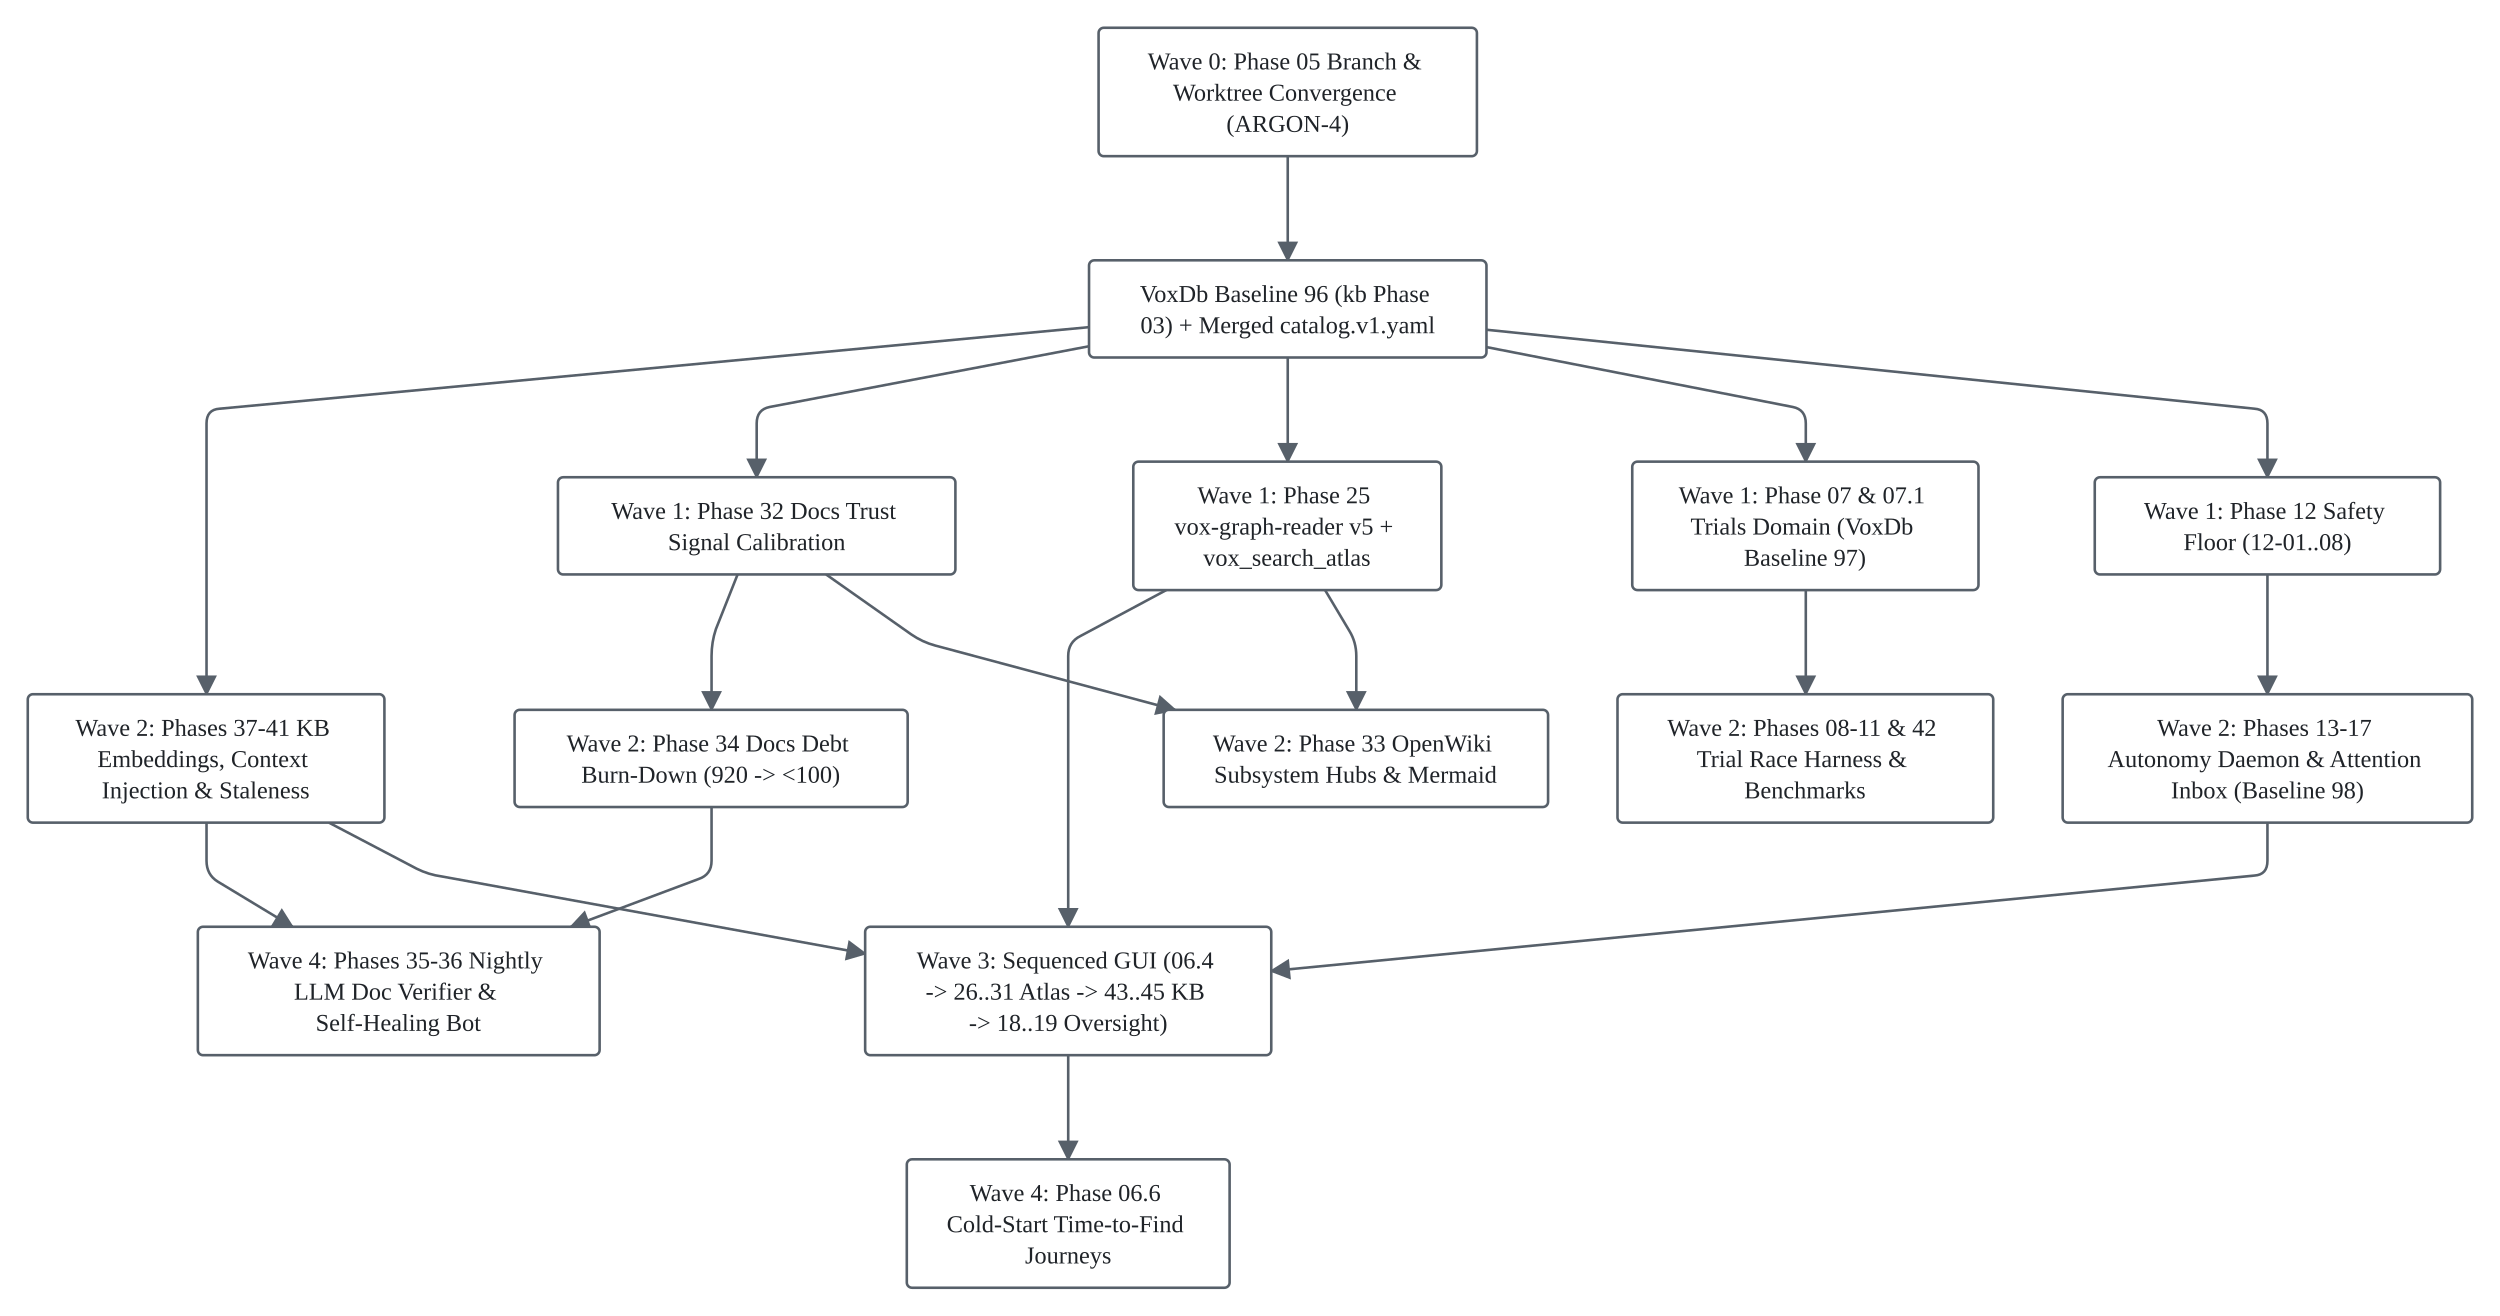
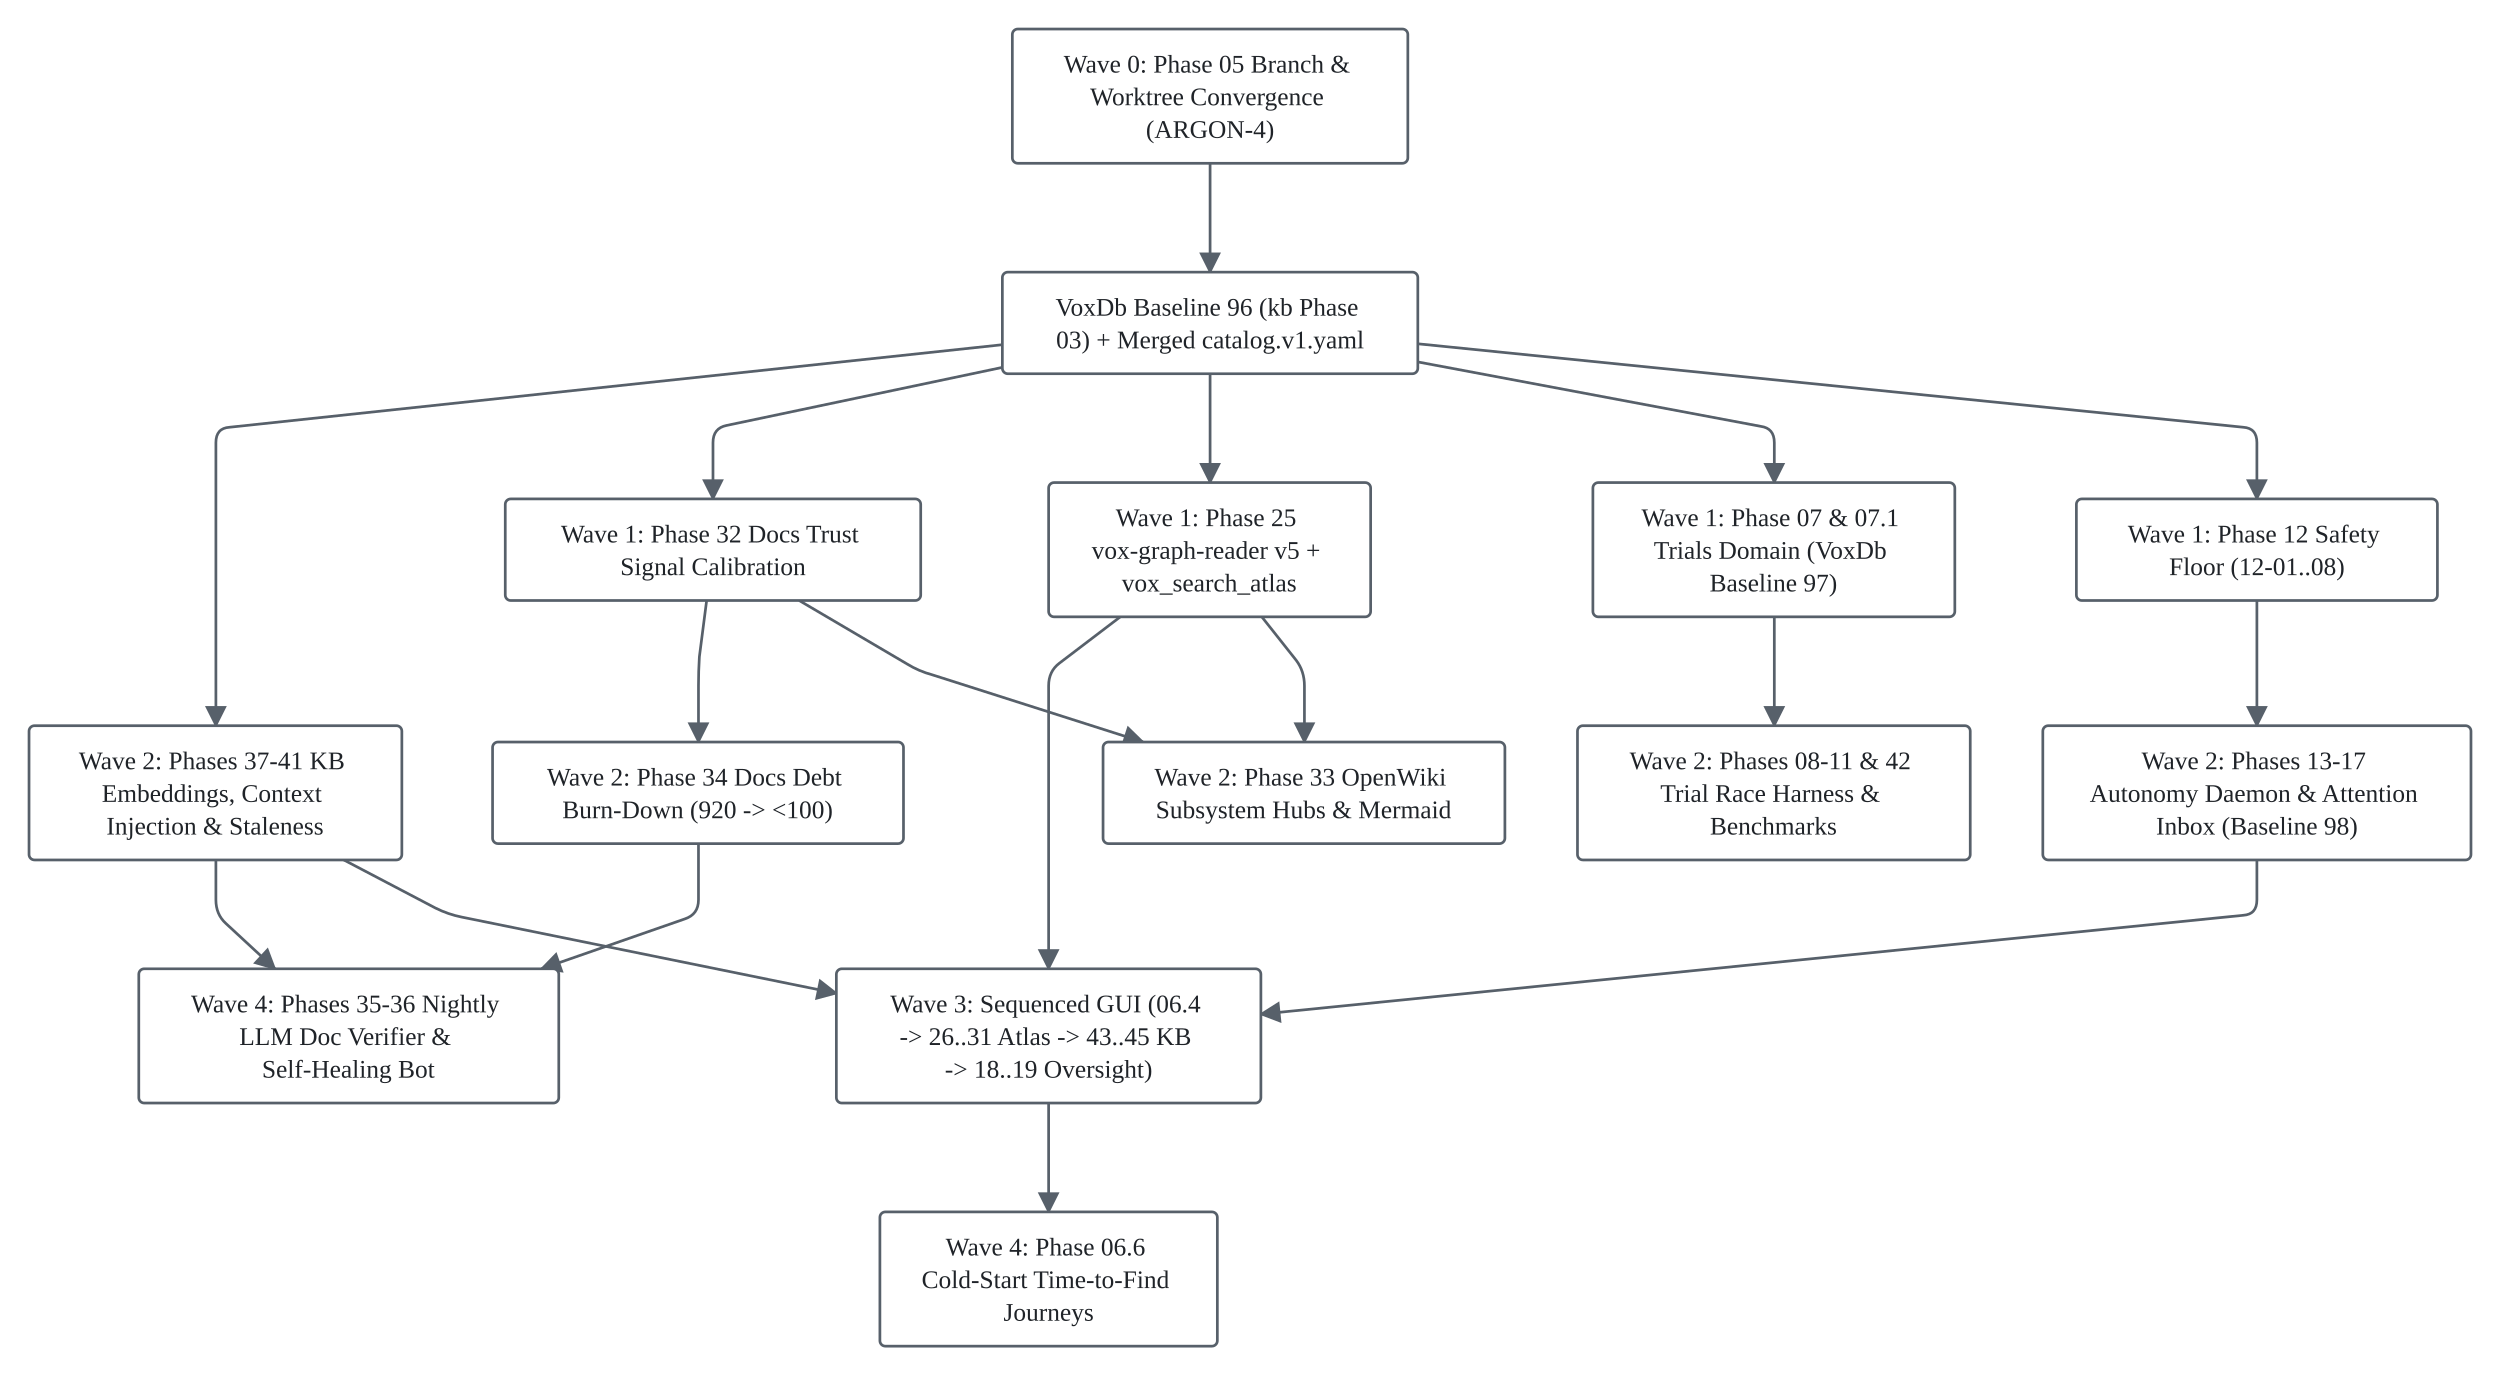
- <svg xmlns="http://www.w3.org/2000/svg" viewBox="0 0 1440.5 758" role="img" aria-labelledby="vd-title vd-desc" class="vd-diagram" style="font-family:var(--vd-font,system-ui,sans-serif);font-size:14px">
+ <svg xmlns="http://www.w3.org/2000/svg" viewBox="0 0 1378 758" role="img" aria-labelledby="vd-title vd-desc" class="vd-diagram" style="font-family:var(--vd-font,system-ui,sans-serif);font-size:14px">
  <defs>
    <marker id="vd-arrow" viewBox="0 0 10 10" refX="9" refY="5" markerWidth="8" markerHeight="8" orient="auto">
      <path d="M0 0L10 5L0 10z" style="fill:var(--vd-edge,#57606a)" />
    </marker>
  </defs>
  <g class="vd-edges" style="fill:none;stroke:var(--vd-edge,#57606a);stroke-width:1.5">
-     <path class="vd-edge" d="M742 90L742 120L742 150" marker-end="url(#vd-arrow)" />
-     <path class="vd-edge" d="M856.5 190L1299 235.5Q1306.5 236 1306.5 244L1306.5 275" marker-end="url(#vd-arrow)" />
-     <path class="vd-edge" d="M856.5 200L1033 234.5Q1040.5 236 1040.5 244L1040.5 266" marker-end="url(#vd-arrow)" />
-     <path class="vd-edge" d="M742 206L742 236L742 266" marker-end="url(#vd-arrow)" />
-     <path class="vd-edge" d="M627.5 199.5L443.5 234.5Q436 236 436 244L436 275" marker-end="url(#vd-arrow)" />
-     <path class="vd-edge" d="M763.5 340L777.5 363.5Q781.5 370 781.5 378L781.5 409" marker-end="url(#vd-arrow)" />
-     <path class="vd-edge" d="M476 331L525 365.5Q531.5 370 539 372L677 409" marker-end="url(#vd-arrow)" />
-     <path class="vd-edge" d="M425 331L412.5 362.5Q410 370 410 378L410 409" marker-end="url(#vd-arrow)" />
-     <path class="vd-edge" d="M1306.5 331L1306.5 370L1306.5 400" marker-end="url(#vd-arrow)" />
-     <path class="vd-edge" d="M1040.5 340L1040.5 370L1040.5 400" marker-end="url(#vd-arrow)" />
-     <path class="vd-edge" d="M627.5 188.5L126.5 235.5Q119 236 119 244L119 303L119 370L119 400" marker-end="url(#vd-arrow)" />
-     <path class="vd-edge" d="M672 340L622.5 366.5Q615.5 370 615.5 378L615.5 437L615.5 504L615.5 534" marker-end="url(#vd-arrow)" />
-     <path class="vd-edge" d="M1306.5 474L1306.5 496Q1306.5 504 1299 504.5L732.5 559.5" marker-end="url(#vd-arrow)" />
-     <path class="vd-edge" d="M189.5 474L240 500.5Q247 504 254.5 505L498.5 549.5" marker-end="url(#vd-arrow)" />
-     <path class="vd-edge" d="M410 465L410 496Q410 504 402.5 506.5L329 534" marker-end="url(#vd-arrow)" />
-     <path class="vd-edge" d="M119 474L119 496Q119 504 125.5 508L168.5 534" marker-end="url(#vd-arrow)" />
-     <path class="vd-edge" d="M615.5 608L615.5 638L615.5 668" marker-end="url(#vd-arrow)" />
+     <path class="vd-edge" d="M667 90L667 120L667 150" marker-end="url(#vd-arrow)" />
+     <path class="vd-edge" d="M781.5 189.5L1236.5 235.5Q1244 236 1244 244L1244 275" marker-end="url(#vd-arrow)" />
+     <path class="vd-edge" d="M781.5 199.5L970.5 235Q978 236 978 244L978 266" marker-end="url(#vd-arrow)" />
+     <path class="vd-edge" d="M667 206L667 236L667 266" marker-end="url(#vd-arrow)" />
+     <path class="vd-edge" d="M552.5 202.5L400.5 234.5Q393 236 393 244L393 275" marker-end="url(#vd-arrow)" />
+     <path class="vd-edge" d="M695.5 340L714.5 364Q719 370 719 378L719 409" marker-end="url(#vd-arrow)" />
+     <path class="vd-edge" d="M440.5 331L500 366Q506.5 370 514 372L630 409" marker-end="url(#vd-arrow)" />
+     <path class="vd-edge" d="M389.5 331L385.5 362Q385 370 385 378L385 409" marker-end="url(#vd-arrow)" />
+     <path class="vd-edge" d="M1244 331L1244 370L1244 400" marker-end="url(#vd-arrow)" />
+     <path class="vd-edge" d="M978 340L978 370L978 400" marker-end="url(#vd-arrow)" />
+     <path class="vd-edge" d="M552.5 190L126.5 235.5Q119 236 119 244L119 303L119 370L119 400" marker-end="url(#vd-arrow)" />
+     <path class="vd-edge" d="M617.5 340L584 365.5Q578 370 578 378L578 437L578 504L578 534" marker-end="url(#vd-arrow)" />
+     <path class="vd-edge" d="M1244 474L1244 496Q1244 504 1236.5 504.5L695 559" marker-end="url(#vd-arrow)" />
+     <path class="vd-edge" d="M189.5 474L240 500.5Q247 504 254.5 505.5L461 547.5" marker-end="url(#vd-arrow)" />
+     <path class="vd-edge" d="M385 465L385 496Q385 504 377.5 506.5L298.5 534" marker-end="url(#vd-arrow)" />
+     <path class="vd-edge" d="M119 474L119 496Q119 504 124.5 509L151.5 534" marker-end="url(#vd-arrow)" />
+     <path class="vd-edge" d="M578 608L578 638L578 668" marker-end="url(#vd-arrow)" />
  </g>
  <g class="vd-nodes">
    <g class="vd-node">
-       <rect class="vd-node-shape" x="633" y="16" width="218" height="74" rx="3" style="fill:var(--vd-node-fill,#fff);stroke:var(--vd-node-stroke,#57606a);stroke-width:1.5" />
-       <text class="vd-label" x="742" y="40" text-anchor="middle" style="fill:var(--vd-text,#1f2328);stroke:none">
-         <tspan x="742" dy="0">Wave 0: Phase 05 Branch &amp;</tspan>
-         <tspan x="742" dy="18">Worktree Convergence</tspan>
-         <tspan x="742" dy="18">(ARGON-4)</tspan>
+       <rect class="vd-node-shape" x="558" y="16" width="218" height="74" rx="3" style="fill:var(--vd-node-fill,#fff);stroke:var(--vd-node-stroke,#57606a);stroke-width:1.5" />
+       <text class="vd-label" x="667" y="40" text-anchor="middle" style="fill:var(--vd-text,#1f2328);stroke:none">
+         <tspan x="667" dy="0">Wave 0: Phase 05 Branch &amp;</tspan>
+         <tspan x="667" dy="18">Worktree Convergence</tspan>
+         <tspan x="667" dy="18">(ARGON-4)</tspan>
      </text>
    </g>
    <g class="vd-node">
-       <rect class="vd-node-shape" x="627.5" y="150" width="229" height="56" rx="3" style="fill:var(--vd-node-fill,#fff);stroke:var(--vd-node-stroke,#57606a);stroke-width:1.5" />
-       <text class="vd-label" x="742" y="174" text-anchor="middle" style="fill:var(--vd-text,#1f2328);stroke:none">
-         <tspan x="742" dy="0">VoxDb Baseline 96 (kb Phase</tspan>
-         <tspan x="742" dy="18">03) + Merged catalog.v1.yaml</tspan>
+       <rect class="vd-node-shape" x="552.5" y="150" width="229" height="56" rx="3" style="fill:var(--vd-node-fill,#fff);stroke:var(--vd-node-stroke,#57606a);stroke-width:1.5" />
+       <text class="vd-label" x="667" y="174" text-anchor="middle" style="fill:var(--vd-text,#1f2328);stroke:none">
+         <tspan x="667" dy="0">VoxDb Baseline 96 (kb Phase</tspan>
+         <tspan x="667" dy="18">03) + Merged catalog.v1.yaml</tspan>
      </text>
    </g>
    <g class="vd-node">
-       <rect class="vd-node-shape" x="1207" y="275" width="199" height="56" rx="3" style="fill:var(--vd-node-fill,#fff);stroke:var(--vd-node-stroke,#57606a);stroke-width:1.5" />
-       <text class="vd-label" x="1306.5" y="299" text-anchor="middle" style="fill:var(--vd-text,#1f2328);stroke:none">
-         <tspan x="1306.5" dy="0">Wave 1: Phase 12 Safety</tspan>
-         <tspan x="1306.5" dy="18">Floor (12-01..08)</tspan>
+       <rect class="vd-node-shape" x="1144.5" y="275" width="199" height="56" rx="3" style="fill:var(--vd-node-fill,#fff);stroke:var(--vd-node-stroke,#57606a);stroke-width:1.5" />
+       <text class="vd-label" x="1244" y="299" text-anchor="middle" style="fill:var(--vd-text,#1f2328);stroke:none">
+         <tspan x="1244" dy="0">Wave 1: Phase 12 Safety</tspan>
+         <tspan x="1244" dy="18">Floor (12-01..08)</tspan>
      </text>
    </g>
    <g class="vd-node">
-       <rect class="vd-node-shape" x="940.5" y="266" width="199.5" height="74" rx="3" style="fill:var(--vd-node-fill,#fff);stroke:var(--vd-node-stroke,#57606a);stroke-width:1.5" />
-       <text class="vd-label" x="1040" y="290" text-anchor="middle" style="fill:var(--vd-text,#1f2328);stroke:none">
-         <tspan x="1040" dy="0">Wave 1: Phase 07 &amp; 07.1</tspan>
-         <tspan x="1040" dy="18">Trials Domain (VoxDb</tspan>
-         <tspan x="1040" dy="18">Baseline 97)</tspan>
+       <rect class="vd-node-shape" x="878" y="266" width="199.5" height="74" rx="3" style="fill:var(--vd-node-fill,#fff);stroke:var(--vd-node-stroke,#57606a);stroke-width:1.5" />
+       <text class="vd-label" x="977.5" y="290" text-anchor="middle" style="fill:var(--vd-text,#1f2328);stroke:none">
+         <tspan x="977.5" dy="0">Wave 1: Phase 07 &amp; 07.1</tspan>
+         <tspan x="977.5" dy="18">Trials Domain (VoxDb</tspan>
+         <tspan x="977.5" dy="18">Baseline 97)</tspan>
      </text>
    </g>
    <g class="vd-node">
-       <rect class="vd-node-shape" x="653" y="266" width="177.5" height="74" rx="3" style="fill:var(--vd-node-fill,#fff);stroke:var(--vd-node-stroke,#57606a);stroke-width:1.5" />
-       <text class="vd-label" x="741.5" y="290" text-anchor="middle" style="fill:var(--vd-text,#1f2328);stroke:none">
-         <tspan x="741.5" dy="0">Wave 1: Phase 25</tspan>
-         <tspan x="741.5" dy="18">vox-graph-reader v5 +</tspan>
-         <tspan x="741.5" dy="18">vox_search_atlas</tspan>
+       <rect class="vd-node-shape" x="578" y="266" width="177.5" height="74" rx="3" style="fill:var(--vd-node-fill,#fff);stroke:var(--vd-node-stroke,#57606a);stroke-width:1.5" />
+       <text class="vd-label" x="666.5" y="290" text-anchor="middle" style="fill:var(--vd-text,#1f2328);stroke:none">
+         <tspan x="666.5" dy="0">Wave 1: Phase 25</tspan>
+         <tspan x="666.5" dy="18">vox-graph-reader v5 +</tspan>
+         <tspan x="666.5" dy="18">vox_search_atlas</tspan>
      </text>
    </g>
    <g class="vd-node">
-       <rect class="vd-node-shape" x="321.5" y="275" width="229" height="56" rx="3" style="fill:var(--vd-node-fill,#fff);stroke:var(--vd-node-stroke,#57606a);stroke-width:1.5" />
-       <text class="vd-label" x="436" y="299" text-anchor="middle" style="fill:var(--vd-text,#1f2328);stroke:none">
-         <tspan x="436" dy="0">Wave 1: Phase 32 Docs Trust</tspan>
-         <tspan x="436" dy="18">Signal Calibration</tspan>
+       <rect class="vd-node-shape" x="278.5" y="275" width="229" height="56" rx="3" style="fill:var(--vd-node-fill,#fff);stroke:var(--vd-node-stroke,#57606a);stroke-width:1.5" />
+       <text class="vd-label" x="393" y="299" text-anchor="middle" style="fill:var(--vd-text,#1f2328);stroke:none">
+         <tspan x="393" dy="0">Wave 1: Phase 32 Docs Trust</tspan>
+         <tspan x="393" dy="18">Signal Calibration</tspan>
      </text>
    </g>
    <g class="vd-node">
-       <rect class="vd-node-shape" x="670.5" y="409" width="221.5" height="56" rx="3" style="fill:var(--vd-node-fill,#fff);stroke:var(--vd-node-stroke,#57606a);stroke-width:1.5" />
-       <text class="vd-label" x="781" y="433" text-anchor="middle" style="fill:var(--vd-text,#1f2328);stroke:none">
-         <tspan x="781" dy="0">Wave 2: Phase 33 OpenWiki</tspan>
-         <tspan x="781" dy="18">Subsystem Hubs &amp; Mermaid</tspan>
+       <rect class="vd-node-shape" x="608" y="409" width="221.5" height="56" rx="3" style="fill:var(--vd-node-fill,#fff);stroke:var(--vd-node-stroke,#57606a);stroke-width:1.5" />
+       <text class="vd-label" x="718.5" y="433" text-anchor="middle" style="fill:var(--vd-text,#1f2328);stroke:none">
+         <tspan x="718.5" dy="0">Wave 2: Phase 33 OpenWiki</tspan>
+         <tspan x="718.5" dy="18">Subsystem Hubs &amp; Mermaid</tspan>
      </text>
    </g>
    <g class="vd-node">
-       <rect class="vd-node-shape" x="296.5" y="409" width="226.5" height="56" rx="3" style="fill:var(--vd-node-fill,#fff);stroke:var(--vd-node-stroke,#57606a);stroke-width:1.5" />
-       <text class="vd-label" x="409.5" y="433" text-anchor="middle" style="fill:var(--vd-text,#1f2328);stroke:none">
-         <tspan x="409.5" dy="0">Wave 2: Phase 34 Docs Debt</tspan>
-         <tspan x="409.5" dy="18">Burn-Down (920 -&gt; &lt;100)</tspan>
+       <rect class="vd-node-shape" x="271.5" y="409" width="226.5" height="56" rx="3" style="fill:var(--vd-node-fill,#fff);stroke:var(--vd-node-stroke,#57606a);stroke-width:1.5" />
+       <text class="vd-label" x="384.5" y="433" text-anchor="middle" style="fill:var(--vd-text,#1f2328);stroke:none">
+         <tspan x="384.5" dy="0">Wave 2: Phase 34 Docs Debt</tspan>
+         <tspan x="384.5" dy="18">Burn-Down (920 -&gt; &lt;100)</tspan>
      </text>
    </g>
    <g class="vd-node">
-       <rect class="vd-node-shape" x="1188.5" y="400" width="236" height="74" rx="3" style="fill:var(--vd-node-fill,#fff);stroke:var(--vd-node-stroke,#57606a);stroke-width:1.5" />
-       <text class="vd-label" x="1306.5" y="424" text-anchor="middle" style="fill:var(--vd-text,#1f2328);stroke:none">
-         <tspan x="1306.5" dy="0">Wave 2: Phases 13-17</tspan>
-         <tspan x="1306.5" dy="18">Autonomy Daemon &amp; Attention</tspan>
-         <tspan x="1306.5" dy="18">Inbox (Baseline 98)</tspan>
+       <rect class="vd-node-shape" x="1126" y="400" width="236" height="74" rx="3" style="fill:var(--vd-node-fill,#fff);stroke:var(--vd-node-stroke,#57606a);stroke-width:1.5" />
+       <text class="vd-label" x="1244" y="424" text-anchor="middle" style="fill:var(--vd-text,#1f2328);stroke:none">
+         <tspan x="1244" dy="0">Wave 2: Phases 13-17</tspan>
+         <tspan x="1244" dy="18">Autonomy Daemon &amp; Attention</tspan>
+         <tspan x="1244" dy="18">Inbox (Baseline 98)</tspan>
      </text>
    </g>
    <g class="vd-node">
-       <rect class="vd-node-shape" x="932" y="400" width="216.5" height="74" rx="3" style="fill:var(--vd-node-fill,#fff);stroke:var(--vd-node-stroke,#57606a);stroke-width:1.5" />
-       <text class="vd-label" x="1040" y="424" text-anchor="middle" style="fill:var(--vd-text,#1f2328);stroke:none">
-         <tspan x="1040" dy="0">Wave 2: Phases 08-11 &amp; 42</tspan>
-         <tspan x="1040" dy="18">Trial Race Harness &amp;</tspan>
-         <tspan x="1040" dy="18">Benchmarks</tspan>
+       <rect class="vd-node-shape" x="869.5" y="400" width="216.5" height="74" rx="3" style="fill:var(--vd-node-fill,#fff);stroke:var(--vd-node-stroke,#57606a);stroke-width:1.5" />
+       <text class="vd-label" x="977.5" y="424" text-anchor="middle" style="fill:var(--vd-text,#1f2328);stroke:none">
+         <tspan x="977.5" dy="0">Wave 2: Phases 08-11 &amp; 42</tspan>
+         <tspan x="977.5" dy="18">Trial Race Harness &amp;</tspan>
+         <tspan x="977.5" dy="18">Benchmarks</tspan>
      </text>
    </g>
    <g class="vd-node">
      <rect class="vd-node-shape" x="16" y="400" width="205.5" height="74" rx="3" style="fill:var(--vd-node-fill,#fff);stroke:var(--vd-node-stroke,#57606a);stroke-width:1.5" />
      <text class="vd-label" x="118.5" y="424" text-anchor="middle" style="fill:var(--vd-text,#1f2328);stroke:none">
        <tspan x="118.5" dy="0">Wave 2: Phases 37-41 KB</tspan>
        <tspan x="118.5" dy="18">Embeddings, Context</tspan>
        <tspan x="118.5" dy="18">Injection &amp; Staleness</tspan>
      </text>
    </g>
    <g class="vd-node">
-       <rect class="vd-node-shape" x="498.5" y="534" width="234" height="74" rx="3" style="fill:var(--vd-node-fill,#fff);stroke:var(--vd-node-stroke,#57606a);stroke-width:1.5" />
-       <text class="vd-label" x="615.5" y="558" text-anchor="middle" style="fill:var(--vd-text,#1f2328);stroke:none">
-         <tspan x="615.5" dy="0">Wave 3: Sequenced GUI (06.4</tspan>
-         <tspan x="615.5" dy="18">-&gt; 26..31 Atlas -&gt; 43..45 KB</tspan>
-         <tspan x="615.5" dy="18">-&gt; 18..19 Oversight)</tspan>
+       <rect class="vd-node-shape" x="461" y="534" width="234" height="74" rx="3" style="fill:var(--vd-node-fill,#fff);stroke:var(--vd-node-stroke,#57606a);stroke-width:1.5" />
+       <text class="vd-label" x="578" y="558" text-anchor="middle" style="fill:var(--vd-text,#1f2328);stroke:none">
+         <tspan x="578" dy="0">Wave 3: Sequenced GUI (06.4</tspan>
+         <tspan x="578" dy="18">-&gt; 26..31 Atlas -&gt; 43..45 KB</tspan>
+         <tspan x="578" dy="18">-&gt; 18..19 Oversight)</tspan>
      </text>
    </g>
    <g class="vd-node">
-       <rect class="vd-node-shape" x="114" y="534" width="231.5" height="74" rx="3" style="fill:var(--vd-node-fill,#fff);stroke:var(--vd-node-stroke,#57606a);stroke-width:1.5" />
-       <text class="vd-label" x="229.5" y="558" text-anchor="middle" style="fill:var(--vd-text,#1f2328);stroke:none">
-         <tspan x="229.5" dy="0">Wave 4: Phases 35-36 Nightly</tspan>
-         <tspan x="229.5" dy="18">LLM Doc Verifier &amp;</tspan>
-         <tspan x="229.5" dy="18">Self-Healing Bot</tspan>
+       <rect class="vd-node-shape" x="76.5" y="534" width="231.5" height="74" rx="3" style="fill:var(--vd-node-fill,#fff);stroke:var(--vd-node-stroke,#57606a);stroke-width:1.5" />
+       <text class="vd-label" x="192" y="558" text-anchor="middle" style="fill:var(--vd-text,#1f2328);stroke:none">
+         <tspan x="192" dy="0">Wave 4: Phases 35-36 Nightly</tspan>
+         <tspan x="192" dy="18">LLM Doc Verifier &amp;</tspan>
+         <tspan x="192" dy="18">Self-Healing Bot</tspan>
      </text>
    </g>
    <g class="vd-node">
-       <rect class="vd-node-shape" x="522.5" y="668" width="186" height="74" rx="3" style="fill:var(--vd-node-fill,#fff);stroke:var(--vd-node-stroke,#57606a);stroke-width:1.5" />
-       <text class="vd-label" x="615.5" y="692" text-anchor="middle" style="fill:var(--vd-text,#1f2328);stroke:none">
-         <tspan x="615.5" dy="0">Wave 4: Phase 06.6</tspan>
-         <tspan x="615.5" dy="18">Cold-Start Time-to-Find</tspan>
-         <tspan x="615.5" dy="18">Journeys</tspan>
+       <rect class="vd-node-shape" x="485" y="668" width="186" height="74" rx="3" style="fill:var(--vd-node-fill,#fff);stroke:var(--vd-node-stroke,#57606a);stroke-width:1.5" />
+       <text class="vd-label" x="578" y="692" text-anchor="middle" style="fill:var(--vd-text,#1f2328);stroke:none">
+         <tspan x="578" dy="0">Wave 4: Phase 06.6</tspan>
+         <tspan x="578" dy="18">Cold-Start Time-to-Find</tspan>
+         <tspan x="578" dy="18">Journeys</tspan>
      </text>
    </g>
  </g>
</svg>
